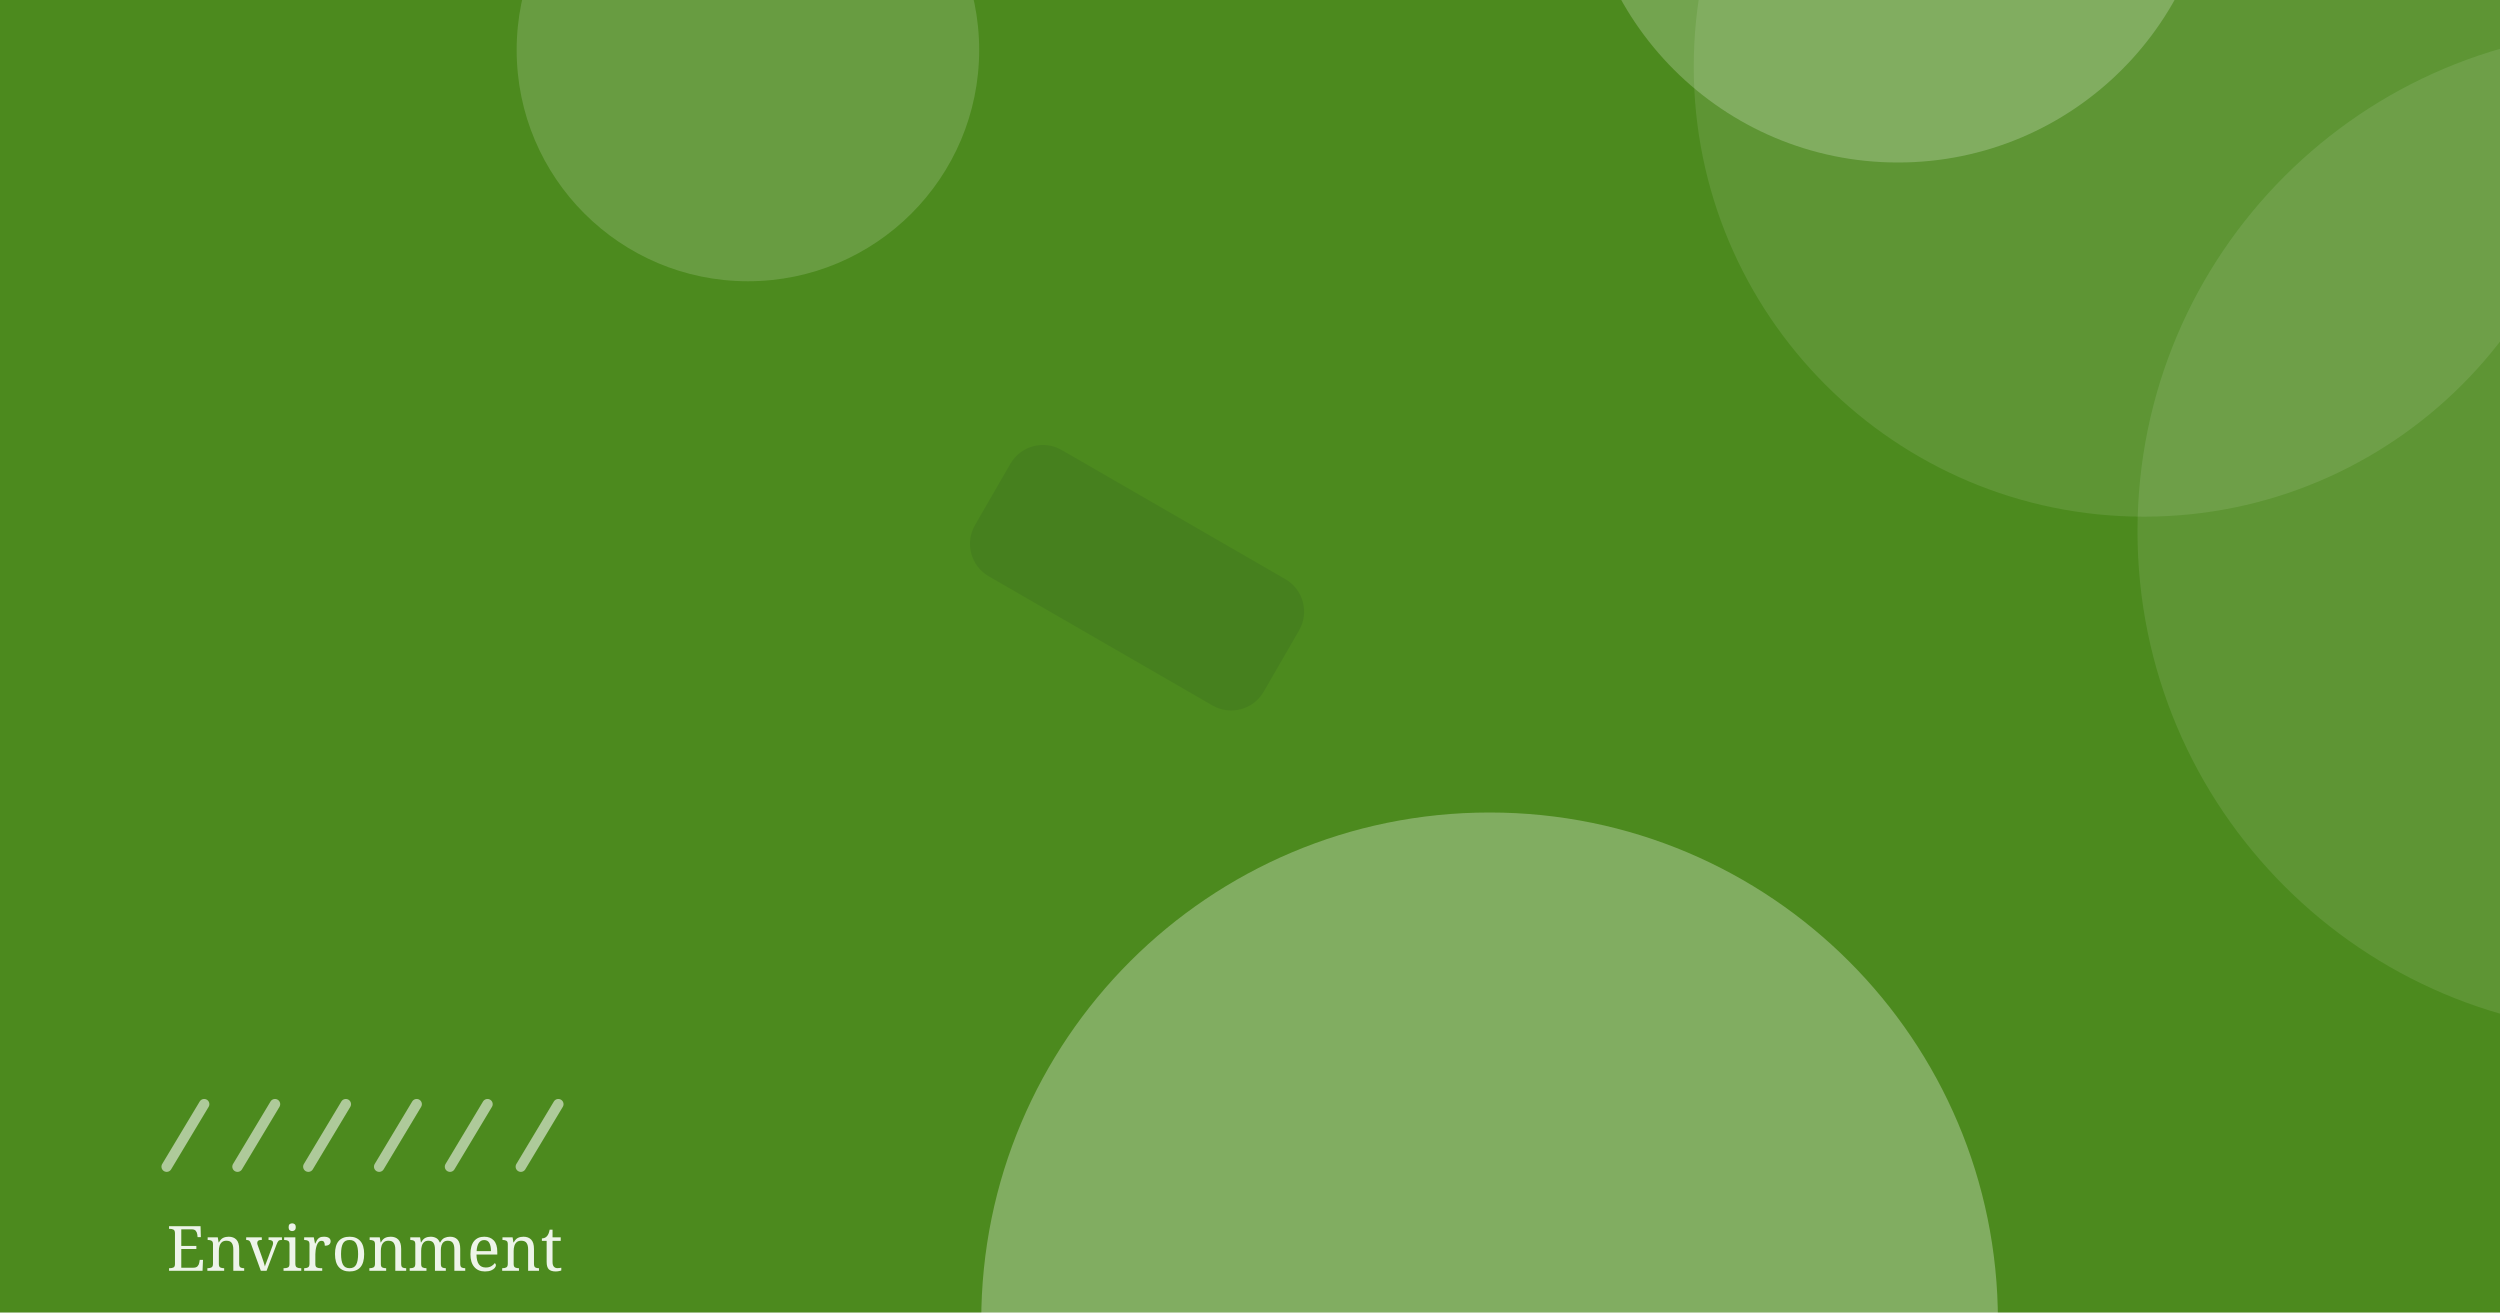
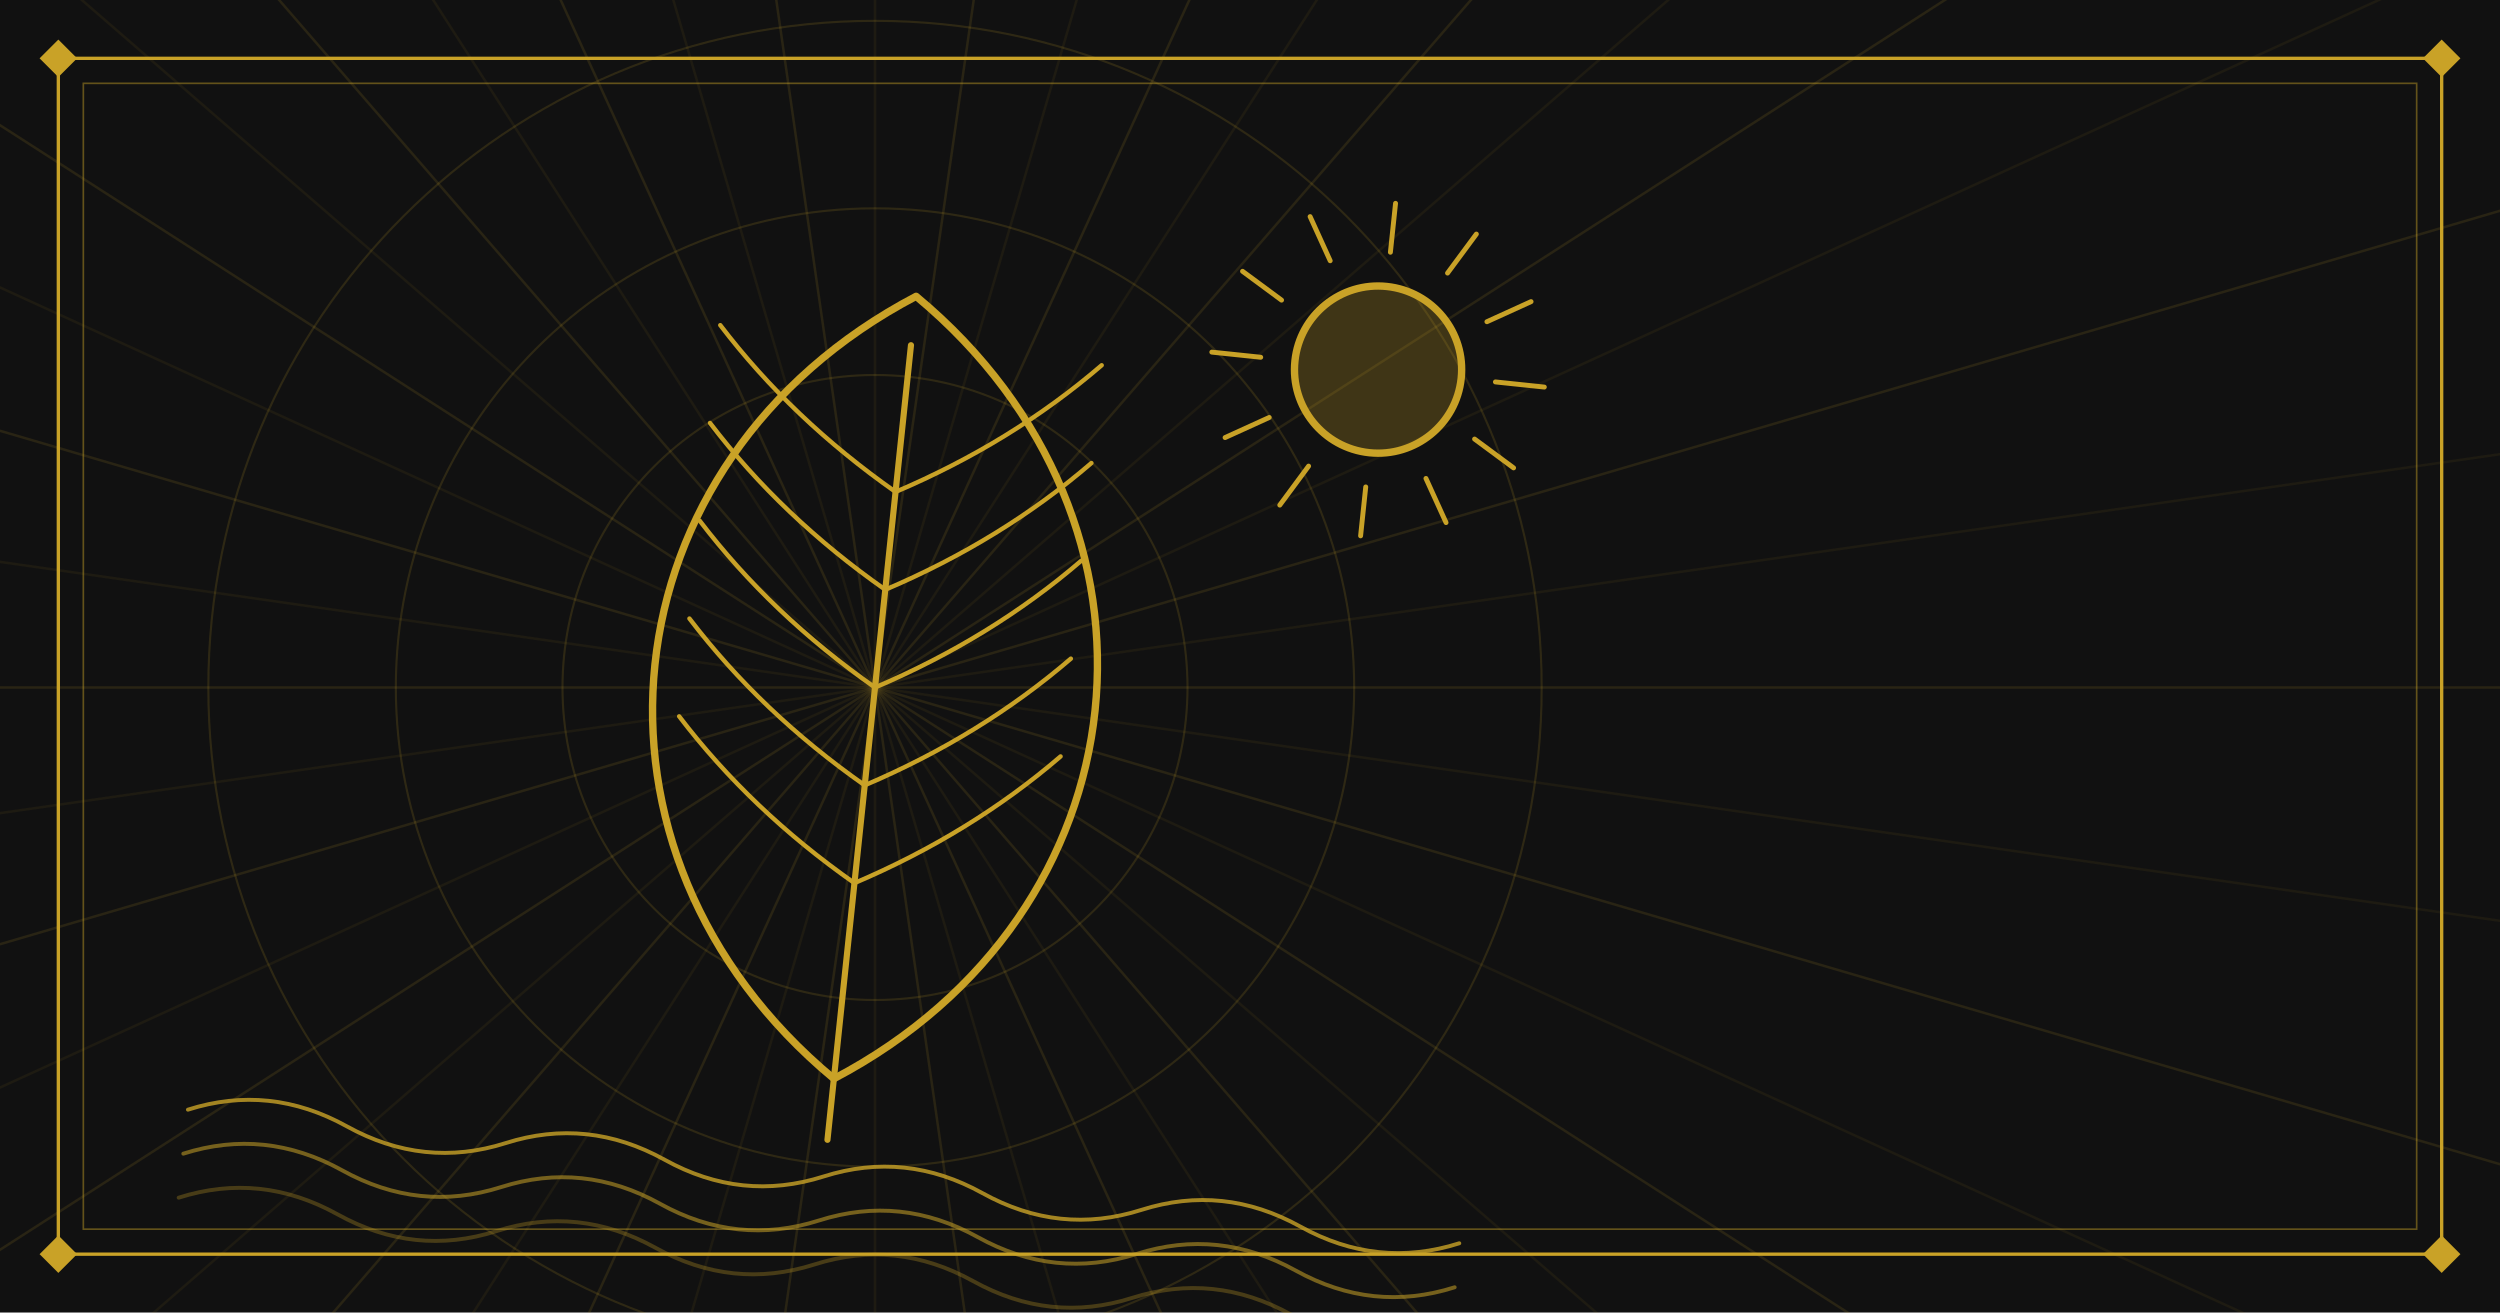
<svg xmlns="http://www.w3.org/2000/svg" viewBox="0 0 1200 630" width="1200" height="630">
-   <rect width="1200" height="630" fill="#4C8A1E" />
-   <rect x="253" y="630" width="277" height="121" rx="18" transform="rotate(5 253 630)" fill="#0b1020" fill-opacity="0.05" />
-   <circle cx="1267" cy="255" r="241" fill="#ffffff" fill-opacity="0.1" />
-   <rect x="494" y="207" width="160" height="70" rx="18" transform="rotate(30 494 207)" fill="#0b1020" fill-opacity="0.08" />
-   <circle cx="359" cy="24" r="111" fill="#ffffff" fill-opacity="0.16" />
-   <circle cx="911" cy="-74" r="152" fill="#ffffff" fill-opacity="0.22" />
-   <circle cx="1029" cy="32" r="216" fill="#ffffff" fill-opacity="0.1" />
-   <circle cx="715" cy="634" r="244" fill="#ffffff" fill-opacity="0.3" />
-   <line x1="80" y1="560" x2="98" y2="530" stroke="#ffffff" stroke-opacity="0.55" stroke-width="5" stroke-linecap="round" />
-   <line x1="114" y1="560" x2="132" y2="530" stroke="#ffffff" stroke-opacity="0.55" stroke-width="5" stroke-linecap="round" />
-   <line x1="148" y1="560" x2="166" y2="530" stroke="#ffffff" stroke-opacity="0.55" stroke-width="5" stroke-linecap="round" />
-   <line x1="182" y1="560" x2="200" y2="530" stroke="#ffffff" stroke-opacity="0.55" stroke-width="5" stroke-linecap="round" />
-   <line x1="216" y1="560" x2="234" y2="530" stroke="#ffffff" stroke-opacity="0.55" stroke-width="5" stroke-linecap="round" />
-   <line x1="250" y1="560" x2="268" y2="530" stroke="#ffffff" stroke-opacity="0.55" stroke-width="5" stroke-linecap="round" />
-   <text x="80" y="610" font-family="Georgia, serif" font-size="30" fill="#ffffff" fill-opacity="0.9">Environment</text>
+   <rect width="1200" height="630" fill="#111111" />
+   <line x1="420" y1="330" x2="1820" y2="330" stroke="#C9A227" stroke-opacity="0.13" stroke-width="1.2" />
+   <line x1="420" y1="330" x2="1806" y2="529" stroke="#C9A227" stroke-opacity="0.07" stroke-width="1.2" />
+   <line x1="420" y1="330" x2="1763" y2="724" stroke="#C9A227" stroke-opacity="0.13" stroke-width="1.2" />
+   <line x1="420" y1="330" x2="1693" y2="912" stroke="#C9A227" stroke-opacity="0.07" stroke-width="1.2" />
+   <line x1="420" y1="330" x2="1598" y2="1087" stroke="#C9A227" stroke-opacity="0.13" stroke-width="1.2" />
+   <line x1="420" y1="330" x2="1478" y2="1247" stroke="#C9A227" stroke-opacity="0.07" stroke-width="1.2" />
+   <line x1="420" y1="330" x2="1337" y2="1388" stroke="#C9A227" stroke-opacity="0.13" stroke-width="1.2" />
+   <line x1="420" y1="330" x2="1177" y2="1508" stroke="#C9A227" stroke-opacity="0.07" stroke-width="1.2" />
+   <line x1="420" y1="330" x2="1002" y2="1603" stroke="#C9A227" stroke-opacity="0.13" stroke-width="1.2" />
+   <line x1="420" y1="330" x2="814" y2="1673" stroke="#C9A227" stroke-opacity="0.07" stroke-width="1.2" />
+   <line x1="420" y1="330" x2="619" y2="1716" stroke="#C9A227" stroke-opacity="0.13" stroke-width="1.2" />
+   <line x1="420" y1="330" x2="420" y2="1730" stroke="#C9A227" stroke-opacity="0.07" stroke-width="1.2" />
+   <line x1="420" y1="330" x2="221" y2="1716" stroke="#C9A227" stroke-opacity="0.13" stroke-width="1.2" />
+   <line x1="420" y1="330" x2="26" y2="1673" stroke="#C9A227" stroke-opacity="0.07" stroke-width="1.2" />
+   <line x1="420" y1="330" x2="-162" y2="1603" stroke="#C9A227" stroke-opacity="0.13" stroke-width="1.2" />
+   <line x1="420" y1="330" x2="-337" y2="1508" stroke="#C9A227" stroke-opacity="0.07" stroke-width="1.2" />
+   <line x1="420" y1="330" x2="-497" y2="1388" stroke="#C9A227" stroke-opacity="0.13" stroke-width="1.2" />
+   <line x1="420" y1="330" x2="-638" y2="1247" stroke="#C9A227" stroke-opacity="0.07" stroke-width="1.2" />
+   <line x1="420" y1="330" x2="-758" y2="1087" stroke="#C9A227" stroke-opacity="0.13" stroke-width="1.2" />
+   <line x1="420" y1="330" x2="-853" y2="912" stroke="#C9A227" stroke-opacity="0.07" stroke-width="1.2" />
+   <line x1="420" y1="330" x2="-923" y2="724" stroke="#C9A227" stroke-opacity="0.13" stroke-width="1.2" />
+   <line x1="420" y1="330" x2="-966" y2="529" stroke="#C9A227" stroke-opacity="0.07" stroke-width="1.2" />
+   <line x1="420" y1="330" x2="-980" y2="330" stroke="#C9A227" stroke-opacity="0.13" stroke-width="1.2" />
+   <line x1="420" y1="330" x2="-966" y2="131" stroke="#C9A227" stroke-opacity="0.07" stroke-width="1.2" />
+   <line x1="420" y1="330" x2="-923" y2="-64" stroke="#C9A227" stroke-opacity="0.13" stroke-width="1.2" />
+   <line x1="420" y1="330" x2="-853" y2="-252" stroke="#C9A227" stroke-opacity="0.07" stroke-width="1.2" />
+   <line x1="420" y1="330" x2="-758" y2="-427" stroke="#C9A227" stroke-opacity="0.13" stroke-width="1.2" />
+   <line x1="420" y1="330" x2="-638" y2="-587" stroke="#C9A227" stroke-opacity="0.07" stroke-width="1.2" />
+   <line x1="420" y1="330" x2="-497" y2="-728" stroke="#C9A227" stroke-opacity="0.13" stroke-width="1.2" />
+   <line x1="420" y1="330" x2="-337" y2="-848" stroke="#C9A227" stroke-opacity="0.07" stroke-width="1.2" />
+   <line x1="420" y1="330" x2="-162" y2="-943" stroke="#C9A227" stroke-opacity="0.13" stroke-width="1.2" />
+   <line x1="420" y1="330" x2="26" y2="-1013" stroke="#C9A227" stroke-opacity="0.07" stroke-width="1.2" />
+   <line x1="420" y1="330" x2="221" y2="-1056" stroke="#C9A227" stroke-opacity="0.13" stroke-width="1.2" />
+   <line x1="420" y1="330" x2="420" y2="-1070" stroke="#C9A227" stroke-opacity="0.07" stroke-width="1.2" />
+   <line x1="420" y1="330" x2="619" y2="-1056" stroke="#C9A227" stroke-opacity="0.13" stroke-width="1.2" />
+   <line x1="420" y1="330" x2="814" y2="-1013" stroke="#C9A227" stroke-opacity="0.07" stroke-width="1.2" />
+   <line x1="420" y1="330" x2="1002" y2="-943" stroke="#C9A227" stroke-opacity="0.13" stroke-width="1.2" />
+   <line x1="420" y1="330" x2="1177" y2="-848" stroke="#C9A227" stroke-opacity="0.07" stroke-width="1.2" />
+   <line x1="420" y1="330" x2="1337" y2="-728" stroke="#C9A227" stroke-opacity="0.13" stroke-width="1.2" />
+   <line x1="420" y1="330" x2="1478" y2="-587" stroke="#C9A227" stroke-opacity="0.07" stroke-width="1.2" />
+   <line x1="420" y1="330" x2="1598" y2="-427" stroke="#C9A227" stroke-opacity="0.13" stroke-width="1.2" />
+   <line x1="420" y1="330" x2="1693" y2="-252" stroke="#C9A227" stroke-opacity="0.07" stroke-width="1.2" />
+   <line x1="420" y1="330" x2="1763" y2="-64" stroke="#C9A227" stroke-opacity="0.13" stroke-width="1.2" />
+   <line x1="420" y1="330" x2="1806" y2="131" stroke="#C9A227" stroke-opacity="0.07" stroke-width="1.2" />
+   <circle cx="420" cy="330" r="150" fill="none" stroke="#C9A227" stroke-opacity="0.16" stroke-width="1" />
+   <circle cx="420" cy="330" r="230" fill="none" stroke="#C9A227" stroke-opacity="0.16" stroke-width="1" />
+   <circle cx="420" cy="330" r="320" fill="none" stroke="#C9A227" stroke-opacity="0.16" stroke-width="1" />
+   <rect x="28" y="28" width="1144" height="574" fill="none" stroke="#C9A227" stroke-width="1.6" />
+   <rect x="40" y="40" width="1120" height="550" fill="none" stroke="#C9A227" stroke-opacity="0.45" stroke-width="0.8" />
+   <path d="M28 19 L37 28 L28 37 L19 28 Z" fill="#C9A227" />
+   <path d="M1172 19 L1181 28 L1172 37 L1163 28 Z" fill="#C9A227" />
+   <path d="M28 593 L37 602 L28 611 L19 602 Z" fill="#C9A227" />
+   <path d="M1172 593 L1181 602 L1172 611 L1163 602 Z" fill="#C9A227" />
+   <g transform="translate(420 330) rotate(6) scale(1.18)" fill="none" stroke="#C9A227" stroke-width="3" stroke-linecap="round" stroke-linejoin="round">
+     <path d="M0 -160 C120 -80 120 80 0 160 C-120 80 -120 -80 0 -160 Z" />
+     <line x1="0" y1="-140" x2="0" y2="185" stroke-width="2.5" />
+     <path d="M0 -80 Q -45 -105 -78 -140" stroke-width="1.8" />
+     <path d="M0 -80 Q 45 -105 78 -140" stroke-width="1.8" />
+     <path d="M0 -40 Q -45 -65 -78 -100" stroke-width="1.8" />
+     <path d="M0 -40 Q 45 -65 78 -100" stroke-width="1.8" />
+     <path d="M0 0 Q -45 -25 -78 -60" stroke-width="1.8" />
+     <path d="M0 0 Q 45 -25 78 -60" stroke-width="1.8" />
+     <path d="M0 40 Q -45 15 -78 -20" stroke-width="1.8" />
+     <path d="M0 40 Q 45 15 78 -20" stroke-width="1.8" />
+     <path d="M0 80 Q -45 55 -78 20" stroke-width="1.8" />
+     <path d="M0 80 Q 45 55 78 20" stroke-width="1.8" />
+     <circle cx="190" cy="-150" r="34" fill="#C9A227" fill-opacity="0.25" />
+     <line x1="238" y1="-150" x2="258" y2="-150" stroke-width="2" />
+     <line x1="232" y1="-126" x2="249" y2="-116" stroke-width="2" />
+     <line x1="214" y1="-108" x2="224" y2="-91" stroke-width="2" />
+     <line x1="190" y1="-102" x2="190" y2="-82" stroke-width="2" />
+     <line x1="166" y1="-108" x2="156" y2="-91" stroke-width="2" />
+     <line x1="148" y1="-126" x2="131" y2="-116" stroke-width="2" />
+     <line x1="142" y1="-150" x2="122" y2="-150" stroke-width="2" />
+     <line x1="148" y1="-174" x2="131" y2="-184" stroke-width="2" />
+     <line x1="166" y1="-192" x2="156" y2="-209" stroke-width="2" />
+     <line x1="190" y1="-198" x2="190" y2="-218" stroke-width="2" />
+     <line x1="214" y1="-192" x2="224" y2="-209" stroke-width="2" />
+     <line x1="232" y1="-174" x2="249" y2="-184" stroke-width="2" />
+     <path d="M-260 200 q 32 -14 65 0 t 65 0 t 65 0 t 65 0 t 65 0 t 65 0 t 65 0 t 65 0" stroke-width="1.6" stroke-opacity="0.80" />
+     <path d="M-260 218 q 32 -14 65 0 t 65 0 t 65 0 t 65 0 t 65 0 t 65 0 t 65 0 t 65 0" stroke-width="1.6" stroke-opacity="0.55" />
+     <path d="M-260 236 q 32 -14 65 0 t 65 0 t 65 0 t 65 0 t 65 0 t 65 0 t 65 0 t 65 0" stroke-width="1.6" stroke-opacity="0.30" />
+   </g>
</svg>
